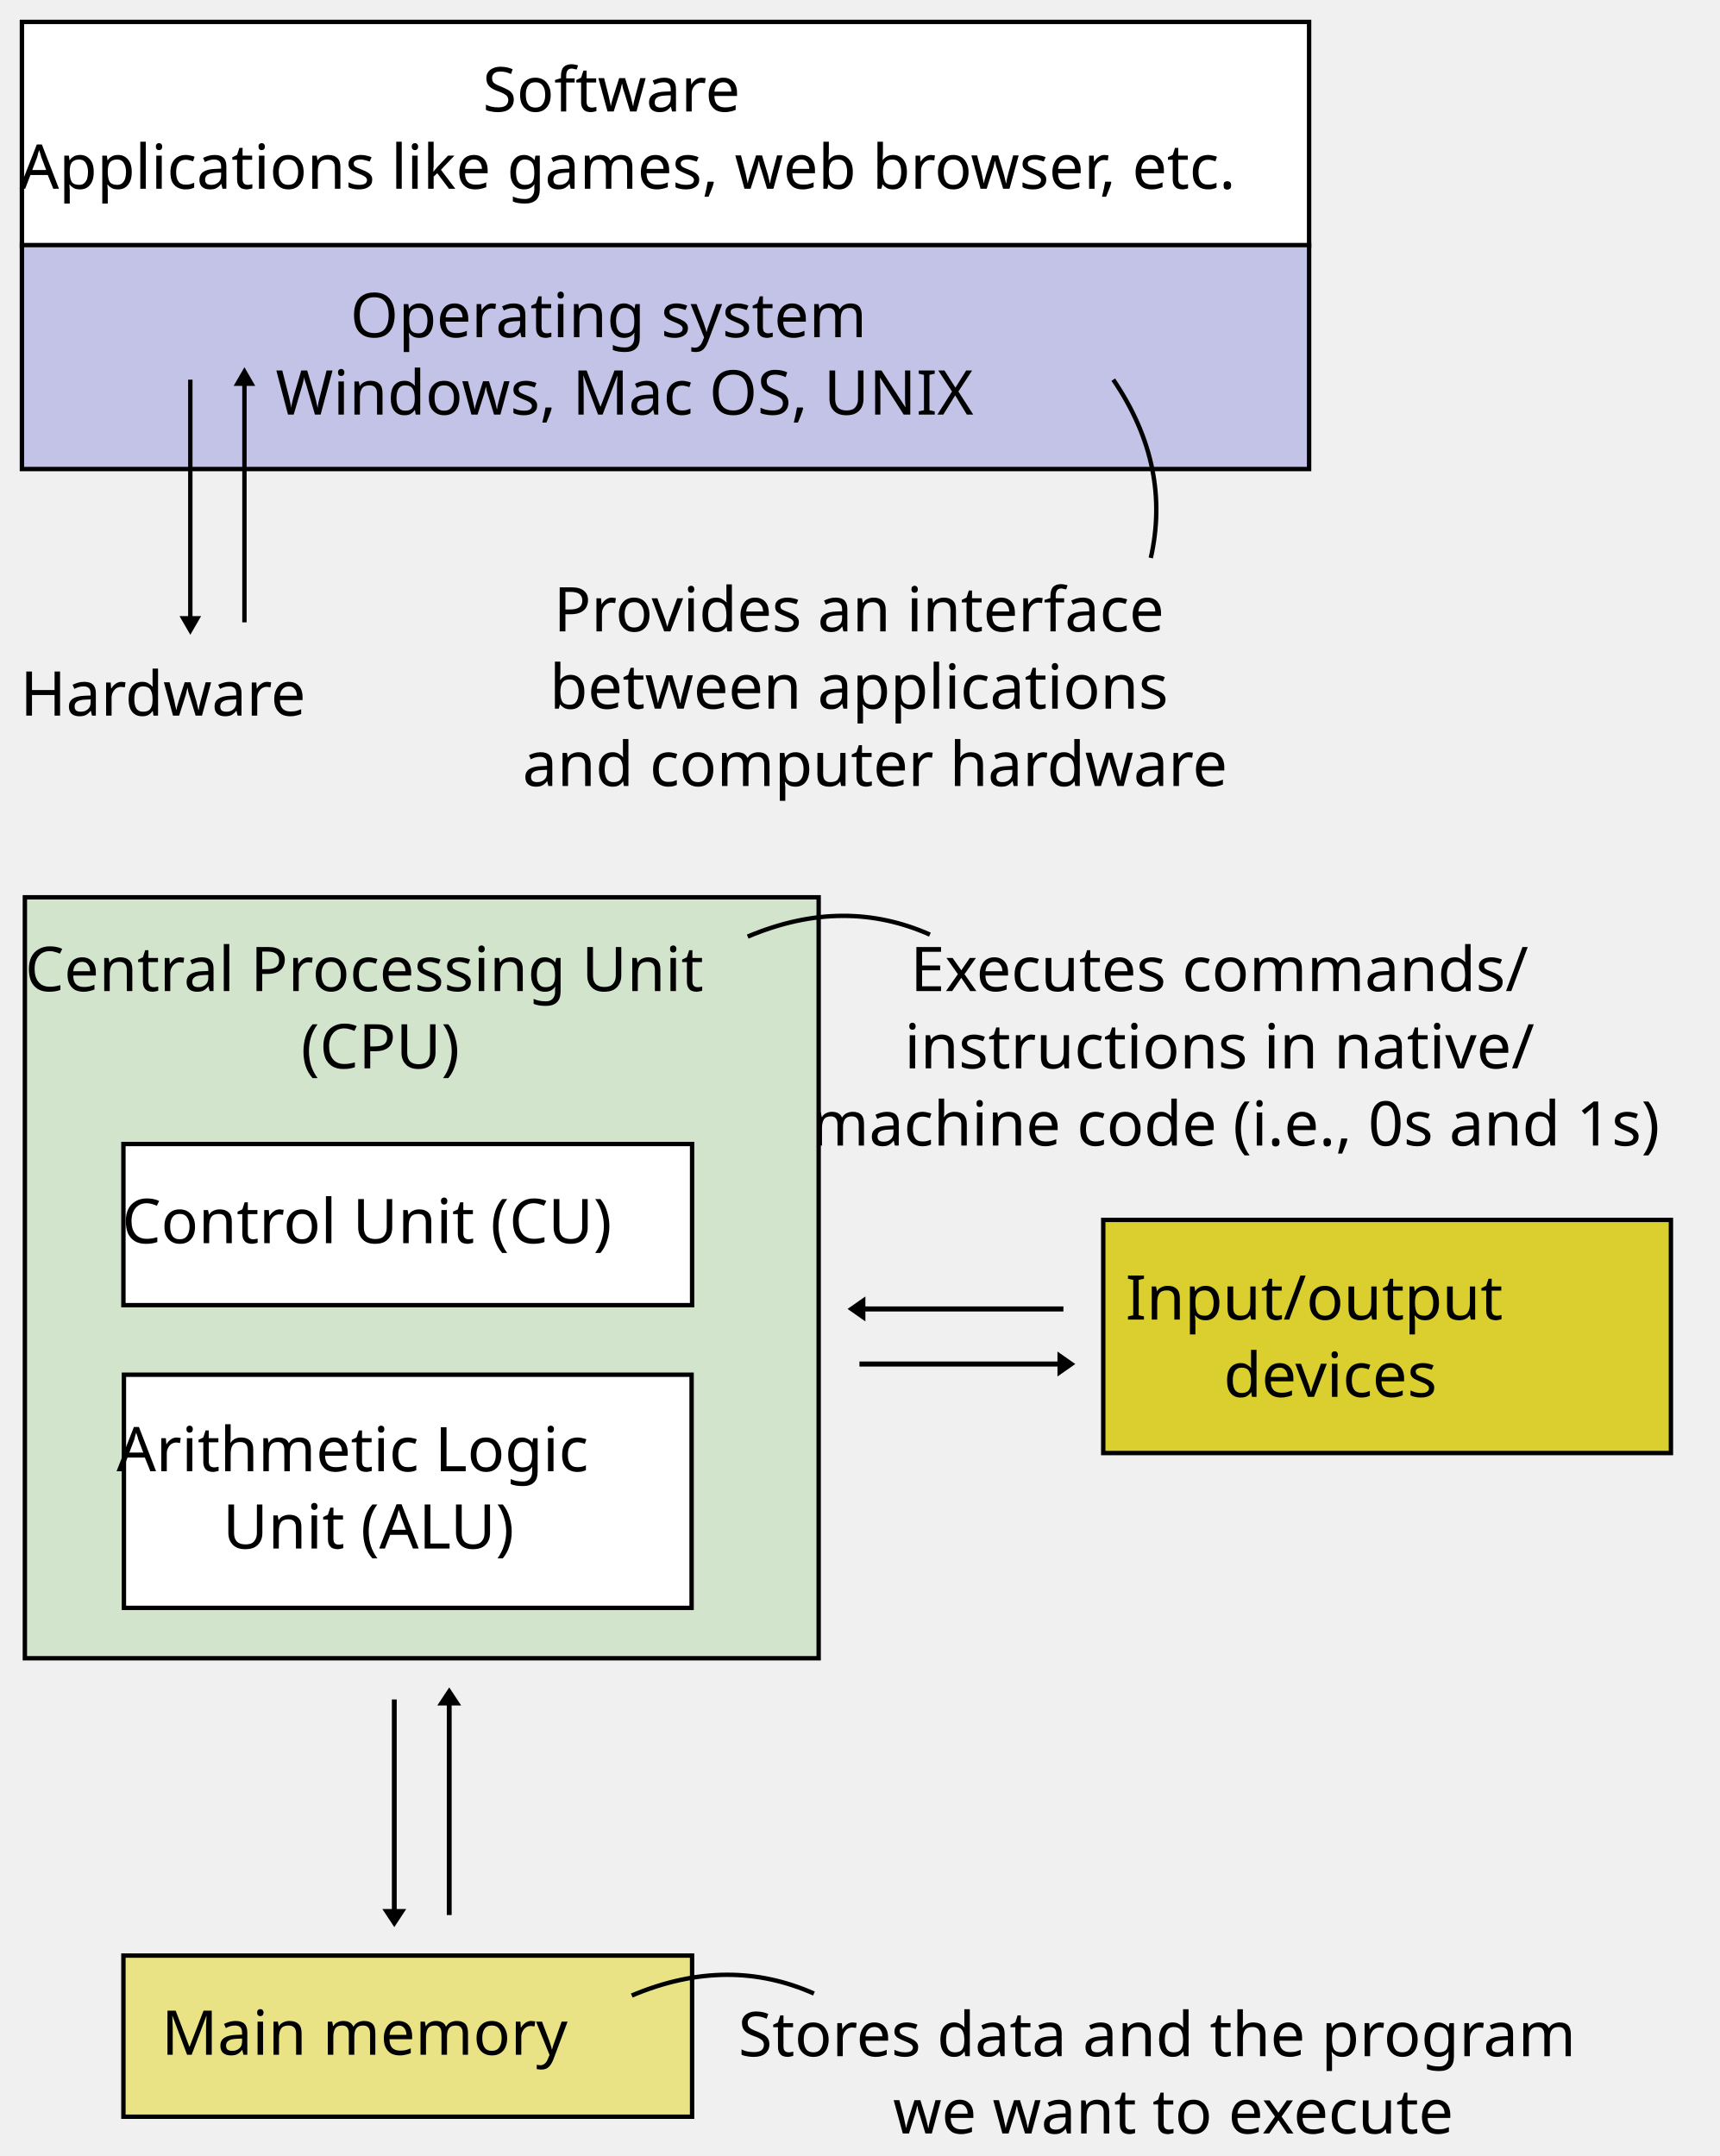
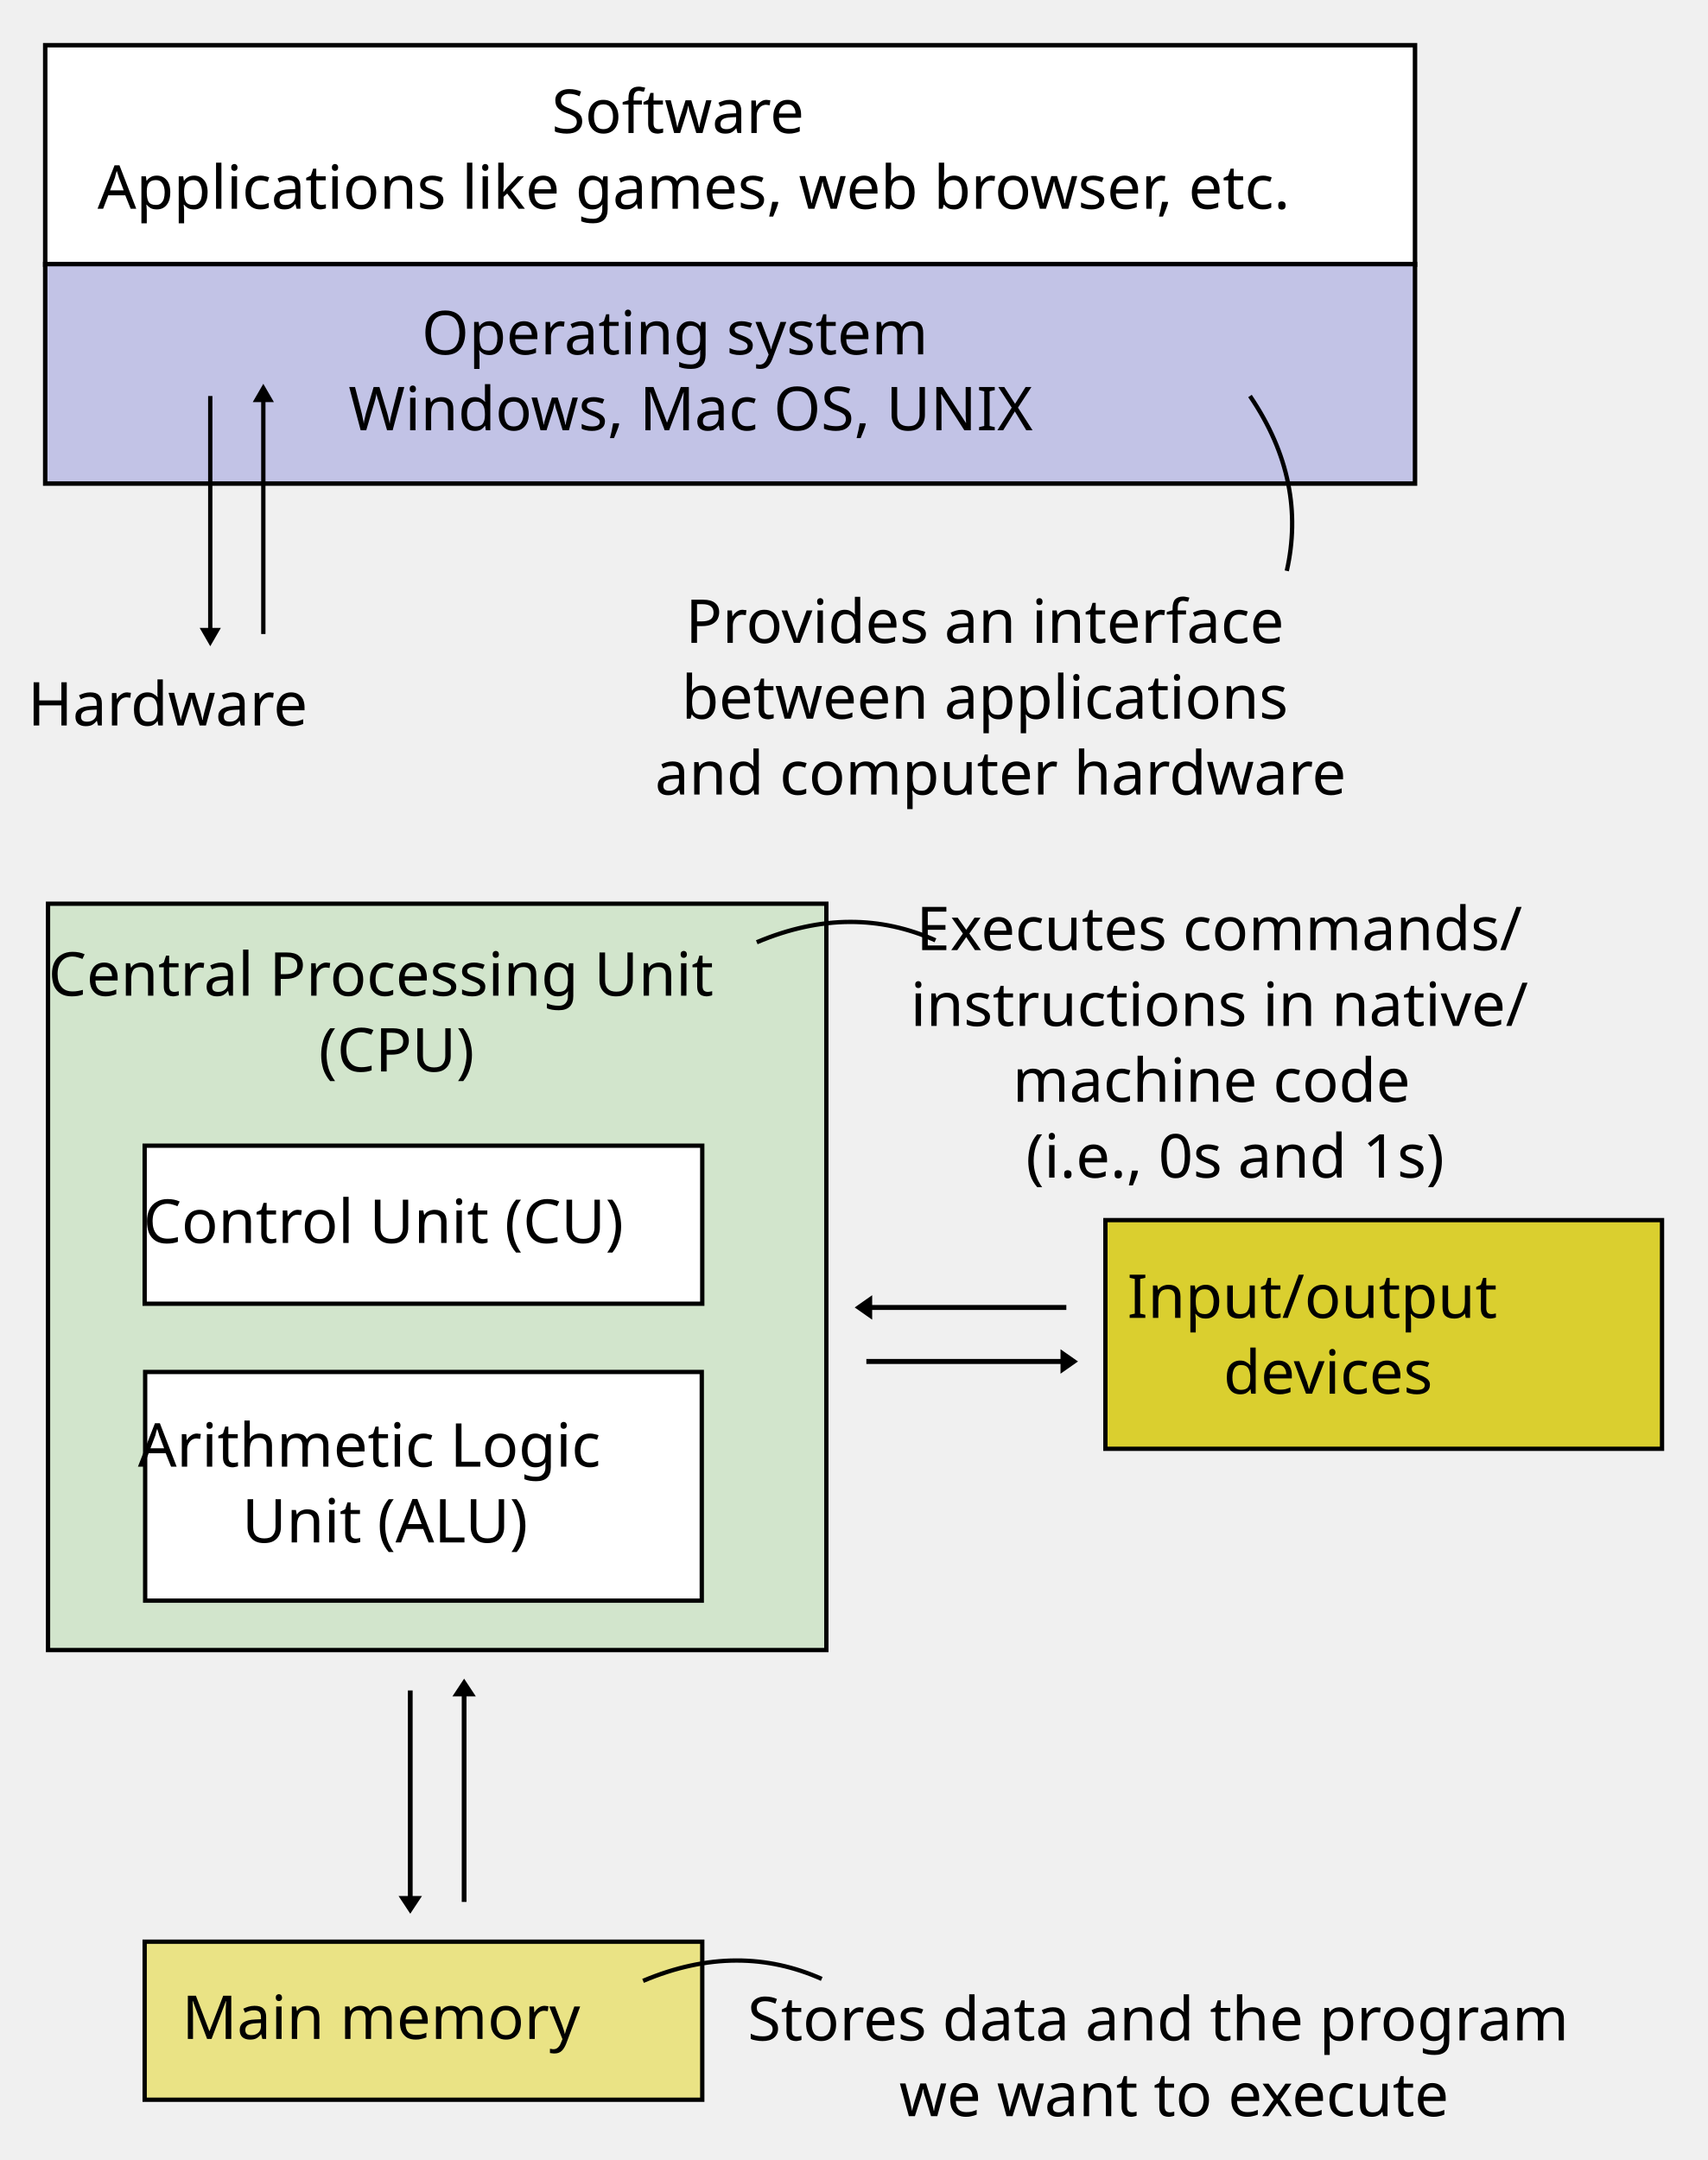
- <svg xmlns="http://www.w3.org/2000/svg" width="117.69mm" height="147.604mm" viewBox="0 0 117.69 147.604" version="1.1" id="svg5">
+ <svg xmlns="http://www.w3.org/2000/svg" width="119.171mm" height="150.772mm" viewBox="0 0 119.171 150.772" version="1.1" id="svg5">
  <defs id="defs2">
    <marker style="overflow:visible" id="TriangleInM" refX="0" refY="0" orient="auto">
      <path transform="scale(-0.4)" style="fill:context-stroke;fill-rule:evenodd;stroke:context-stroke;stroke-width:1pt" d="M 5.77,0 -2.88,5 V -5 Z" id="path1169" />
    </marker>
    <marker style="overflow:visible" id="TriangleOutM" refX="0" refY="0" orient="auto">
      <path transform="scale(0.4)" style="fill:context-stroke;fill-rule:evenodd;stroke:context-stroke;stroke-width:1pt" d="M 5.77,0 -2.88,5 V -5 Z" id="path1178" />
    </marker>
    <marker style="overflow:visible" id="marker1298" refX="0" refY="0" orient="auto">
      <path transform="scale(-0.6)" d="M 8.719,4.034 -2.207,0.016 8.719,-4.002 c -1.745,2.372 -1.735,5.617 -6e-7,8.035 z" style="fill:context-stroke;fill-rule:evenodd;stroke:context-stroke;stroke-width:0.625;stroke-linejoin:round" id="path1296" />
    </marker>
    <marker style="overflow:visible" id="Arrow2Mend" refX="0" refY="0" orient="auto">
      <path transform="scale(-0.6)" d="M 8.719,4.034 -2.207,0.016 8.719,-4.002 c -1.745,2.372 -1.735,5.617 -6e-7,8.035 z" style="fill:context-stroke;fill-rule:evenodd;stroke:context-stroke;stroke-width:0.625;stroke-linejoin:round" id="path1021" />
    </marker>
    <marker style="overflow:visible" id="marker1280" refX="0" refY="0" orient="auto">
      <path transform="scale(0.6)" d="M 8.719,4.034 -2.207,0.016 8.719,-4.002 c -1.745,2.372 -1.735,5.617 -6e-7,8.035 z" style="fill:context-stroke;fill-rule:evenodd;stroke:context-stroke;stroke-width:0.625;stroke-linejoin:round" id="path1278" />
    </marker>
    <marker style="overflow:visible" id="Arrow1Mstart" refX="0" refY="0" orient="auto">
      <path transform="matrix(0.4,0,0,0.4,4,0)" style="fill:context-stroke;fill-rule:evenodd;stroke:context-stroke;stroke-width:1pt" d="M 0,0 5,-5 -12.5,0 5,5 Z" id="path1000" />
    </marker>
    <marker style="overflow:visible" id="Arrow2Sstart" refX="0" refY="0" orient="auto">
      <path transform="matrix(0.3,0,0,0.3,-0.69,0)" d="M 8.719,4.034 -2.207,0.016 8.719,-4.002 c -1.745,2.372 -1.735,5.617 -6e-7,8.035 z" style="fill:context-stroke;fill-rule:evenodd;stroke:context-stroke;stroke-width:0.625;stroke-linejoin:round" id="path1024" />
    </marker>
    <marker style="overflow:visible" id="Arrow2Mstart" refX="0" refY="0" orient="auto">
      <path transform="scale(0.6)" d="M 8.719,4.034 -2.207,0.016 8.719,-4.002 c -1.745,2.372 -1.735,5.617 -6e-7,8.035 z" style="fill:context-stroke;fill-rule:evenodd;stroke:context-stroke;stroke-width:0.625;stroke-linejoin:round" id="path1018" />
    </marker>
    <marker style="overflow:visible" id="Arrow1Lstart" refX="0" refY="0" orient="auto">
      <path transform="matrix(0.8,0,0,0.8,10,0)" style="fill:context-stroke;fill-rule:evenodd;stroke:context-stroke;stroke-width:1pt" d="M 0,0 5,-5 -12.5,0 5,5 Z" id="path41828" />
    </marker>
  </defs>
-   <g id="layer1" transform="translate(-6.185924,-34.29783)">
-     <rect style="fill:#ffffff;stroke:#000000;stroke-width:0.3;stroke-miterlimit:4;stroke-dasharray:none" id="rect29607" width="88.104" height="15.332" x="7.686" y="35.798" />
-     <text xml:space="preserve" style="font-size:4.233px;line-height:1.25;font-family:sans-serif;letter-spacing:0px;stroke-width:0.265" x="51.89" y="41.929" id="text21350">
-       <tspan id="tspan21348" style="text-align:center;text-anchor:middle;stroke-width:0.265" x="51.89" y="41.929">Software</tspan>
-       <tspan style="text-align:center;text-anchor:middle;stroke-width:0.265" x="51.89" y="47.221" id="tspan30425">Applications like games, web browser, etc.</tspan>
+   <g id="layer1" transform="translate(-4.535156,-32.64783)">
+     <rect style="fill:#ffffff;stroke:#000000;stroke-width:0.312;stroke-miterlimit:4;stroke-dasharray:none" id="rect29607" width="95.621" height="15.319" x="7.692" y="35.804" />
+     <text xml:space="preserve" style="font-size:4.233px;line-height:1.25;font-family:sans-serif;letter-spacing:0px;stroke-width:0.265" x="55.715" y="41.929" id="text21350">
+       <tspan id="tspan21348" style="text-align:center;text-anchor:middle;stroke-width:0.265" x="55.715" y="41.929">Software</tspan>
+       <tspan style="text-align:center;text-anchor:middle;stroke-width:0.265" x="55.715" y="47.221" id="tspan30425">Applications like games, web browser, etc.</tspan>
    </text>
-     <rect style="fill:#c2c3e6;stroke:#000000;stroke-width:0.3;stroke-miterlimit:4;stroke-dasharray:none" id="rect24219" width="88.104" height="15.332" x="7.686" y="51.077" />
-     <text xml:space="preserve" style="font-size:4.233px;line-height:1.25;font-family:sans-serif;letter-spacing:0px;stroke-width:0.265" x="51.687" y="57.384" id="text24223">
-       <tspan id="tspan24221" style="text-align:center;text-anchor:middle;stroke-width:0.265" x="51.687" y="57.384">Operating system</tspan>
-       <tspan style="text-align:center;text-anchor:middle;stroke-width:0.265" x="51.687" y="62.676" id="tspan24409">Windows, Mac OS, UNIX</tspan>
+     <rect style="fill:#c2c3e6;stroke:#000000;stroke-width:0.312;stroke-miterlimit:4;stroke-dasharray:none" id="rect24219" width="95.622" height="15.321" x="7.691" y="51.082" />
+     <text xml:space="preserve" style="font-size:4.233px;line-height:1.25;font-family:sans-serif;letter-spacing:0px;stroke-width:0.265" x="55.498" y="57.384" id="text24223">
+       <tspan id="tspan24221" style="text-align:center;text-anchor:middle;stroke-width:0.265" x="55.498" y="57.384">Operating system</tspan>
+       <tspan style="text-align:center;text-anchor:middle;stroke-width:0.265" x="55.498" y="62.676" id="tspan24409">Windows, Mac OS, UNIX</tspan>
    </text>
-     <path style="fill:none;stroke:#000000;stroke-width:0.3;stroke-linecap:butt;stroke-linejoin:miter;stroke-miterlimit:4;stroke-dasharray:none;stroke-opacity:1" d="m 82.386,60.29 c 2.762,4.069 3.485,8.138 2.569,12.206" id="path39643" />
-     <text xml:space="preserve" style="font-size:4.233px;line-height:1.25;font-family:sans-serif;letter-spacing:0px;stroke-width:0.265" x="68.83" y="77.523" id="text34704">
-       <tspan style="text-align:center;text-anchor:middle;stroke-width:0.265" x="68.83" y="77.523" id="tspan34702">Provides an interface</tspan>
-       <tspan style="text-align:center;text-anchor:middle;stroke-width:0.265" x="68.83" y="82.814" id="tspan37166">between applications</tspan>
-       <tspan style="text-align:center;text-anchor:middle;stroke-width:0.265" x="68.83" y="88.106" id="tspan37168">and computer hardware</tspan>
-     </text>
-     <text xml:space="preserve" style="font-size:4.233px;line-height:1.25;font-family:sans-serif;letter-spacing:0px;stroke-width:0.265" x="20.096" y="83.291" id="text39940">
-       <tspan style="text-align:center;text-anchor:middle;stroke-width:0.265" x="20.096" y="83.291" id="tspan39938">Hardware</tspan>
-     </text>
-     <path style="fill:none;stroke:#000000;stroke-width:0.3;stroke-linecap:butt;stroke-linejoin:miter;stroke-miterlimit:4;stroke-dasharray:none;stroke-opacity:1;marker-end:url(#TriangleOutM)" d="M 19.213,60.29 V 76.904" id="path41746" />
-     <path style="fill:none;stroke:#000000;stroke-width:0.3;stroke-linecap:butt;stroke-linejoin:miter;stroke-miterlimit:4;stroke-dasharray:none;stroke-opacity:1;marker-start:url(#TriangleInM)" d="M 22.917,60.29 V 76.904" id="path1306" />
-     <text xml:space="preserve" style="font-size:4.233px;line-height:1.25;font-family:sans-serif;letter-spacing:0px;stroke-width:0.265" x="93.505" y="102.145" id="text7639">
-       <tspan style="text-align:center;text-anchor:middle;stroke-width:0.265" x="93.505" y="102.145" id="tspan7637">Executes commands/</tspan>
-       <tspan style="text-align:center;text-anchor:middle;stroke-width:0.265" x="93.505" y="107.436" id="tspan9126">instructions in native/</tspan>
-       <tspan style="text-align:center;text-anchor:middle;stroke-width:0.265" x="93.505" y="112.728" id="tspan9128">machine code (i.e., 0s and 1s)</tspan>
+     <g id="g965" transform="translate(9.406502,-1.0605225e-5)">
+       <path style="fill:none;stroke:#000000;stroke-width:0.3;stroke-linecap:butt;stroke-linejoin:miter;stroke-miterlimit:4;stroke-dasharray:none;stroke-opacity:1" d="m 82.386,60.29 c 2.762,4.069 3.485,8.138 2.569,12.206" id="path39643" />
+       <text xml:space="preserve" style="font-size:4.233px;line-height:1.25;font-family:sans-serif;letter-spacing:0px;stroke-width:0.265" x="68.83" y="77.523" id="text34704">
+         <tspan style="text-align:center;text-anchor:middle;stroke-width:0.265" x="68.83" y="77.523" id="tspan34702">Provides an interface</tspan>
+         <tspan style="text-align:center;text-anchor:middle;stroke-width:0.265" x="68.83" y="82.814" id="tspan37166">between applications</tspan>
+         <tspan style="text-align:center;text-anchor:middle;stroke-width:0.265" x="68.83" y="88.106" id="tspan37168">and computer hardware</tspan>
+       </text>
+     </g>
+     <g id="g958">
+       <text xml:space="preserve" style="font-size:4.233px;line-height:1.25;font-family:sans-serif;letter-spacing:0px;stroke-width:0.265" x="20.096" y="83.291" id="text39940">
+         <tspan style="text-align:center;text-anchor:middle;stroke-width:0.265" x="20.096" y="83.291" id="tspan39938">Hardware</tspan>
+       </text>
+       <path style="fill:none;stroke:#000000;stroke-width:0.3;stroke-linecap:butt;stroke-linejoin:miter;stroke-miterlimit:4;stroke-dasharray:none;stroke-opacity:1;marker-end:url(#TriangleOutM)" d="M 19.213,60.29 V 76.904" id="path41746" />
+       <path style="fill:none;stroke:#000000;stroke-width:0.3;stroke-linecap:butt;stroke-linejoin:miter;stroke-miterlimit:4;stroke-dasharray:none;stroke-opacity:1;marker-start:url(#TriangleInM)" d="M 22.917,60.29 V 76.904" id="path1306" />
+     </g>
+     <text xml:space="preserve" style="font-size:4.233px;line-height:1.25;font-family:sans-serif;letter-spacing:0px;stroke-width:0.265" x="93.505" y="98.97" id="text7639">
+       <tspan style="text-align:center;text-anchor:middle;stroke-width:0.265" x="93.505" y="98.97" id="tspan7637">Executes commands/</tspan>
+       <tspan style="text-align:center;text-anchor:middle;stroke-width:0.265" x="93.505" y="104.261" id="tspan9126">instructions in native/</tspan>
+       <tspan style="text-align:center;text-anchor:middle;stroke-width:0.265" x="93.505" y="109.553" id="tspan9128">machine code </tspan>
+       <tspan style="text-align:center;text-anchor:middle;stroke-width:0.265" x="93.505" y="114.845" id="tspan2017">(i.e., 0s and 1s)</tspan>
    </text>
    <rect style="fill:#d2e5cc;stroke:#000000;stroke-width:0.3;stroke-miterlimit:4;stroke-dasharray:none" id="rect1308" width="54.333" height="52.096" x="7.888" y="95.729" />
    <text xml:space="preserve" style="font-size:4.233px;line-height:1.25;font-family:sans-serif;letter-spacing:0px;stroke-width:0.265" x="34.972" y="102.145" id="text1312">
      <tspan id="tspan1310" style="text-align:center;text-anchor:middle;stroke-width:0.265" x="34.972" y="102.145">Central Processing Unit</tspan>
      <tspan style="text-align:center;text-anchor:middle;stroke-width:0.265" x="34.972" y="107.436" id="tspan1902">(CPU)</tspan>
    </text>
    <rect style="fill:#ffffff;stroke:#000000;stroke-width:0.3;stroke-miterlimit:4;stroke-dasharray:none" id="rect3082" width="38.925" height="11.032" x="14.633" y="112.619" />
    <text xml:space="preserve" style="font-size:4.233px;line-height:1.25;font-family:sans-serif;letter-spacing:0px;stroke-width:0.265" x="34.052" y="119.409" id="text3088">
      <tspan style="text-align:center;text-anchor:middle;stroke-width:0.265" x="34.052" y="119.409" id="tspan3086">Control Unit (CU)</tspan>
    </text>
    <rect style="fill:#ffffff;stroke:#000000;stroke-width:0.3;stroke-miterlimit:4;stroke-dasharray:none" id="rect5504" width="38.856" height="15.962" x="14.668" y="128.414" />
    <text xml:space="preserve" style="font-size:4.233px;line-height:1.25;font-family:sans-serif;letter-spacing:0px;stroke-width:0.3;stroke-miterlimit:4;stroke-dasharray:none" x="34.166" y="135.024" id="text5508">
      <tspan style="text-align:center;text-anchor:middle;stroke-width:0.3;stroke-miterlimit:4;stroke-dasharray:none" x="34.166" y="135.024" id="tspan5506">Arithmetic Logic</tspan>
      <tspan style="text-align:center;text-anchor:middle;stroke-width:0.3;stroke-miterlimit:4;stroke-dasharray:none" x="34.166" y="140.315" id="tspan5772">Unit (ALU)</tspan>
    </text>
    <path style="fill:none;stroke:#000000;stroke-width:0.3;stroke-linecap:butt;stroke-linejoin:miter;stroke-miterlimit:4;stroke-dasharray:none;stroke-opacity:1" d="m 57.363,98.42 c 4.53,-1.914 8.661,-1.83 12.473,-0.137" id="path7631" />
    <g id="g15630" transform="matrix(1.015016,0,0,0.8884261,2.392396,11.9257)" style="stroke-width:0.327;stroke-miterlimit:4;stroke-dasharray:none">
      <g id="g15623" transform="translate(-7.906356,-6.291692)" style="stroke-width:0.327;stroke-miterlimit:4;stroke-dasharray:none">
        <g id="g1390" style="stroke-width:0.327;stroke-miterlimit:4;stroke-dasharray:none">
          <path style="fill:none;stroke:#000000;stroke-width:0.327;stroke-linecap:butt;stroke-linejoin:miter;stroke-miterlimit:4;stroke-dasharray:none;stroke-opacity:1;marker-end:url(#TriangleOutM)" d="m 38.233,162.433 v 16.614" id="path13877" />
          <path style="fill:none;stroke:#000000;stroke-width:0.327;stroke-linecap:butt;stroke-linejoin:miter;stroke-miterlimit:4;stroke-dasharray:none;stroke-opacity:1;marker-start:url(#TriangleInM)" d="m 41.937,162.433 v 16.614" id="path13879" />
        </g>
      </g>
    </g>
    <text xml:space="preserve" style="font-size:4.233px;line-height:1.25;font-family:sans-serif;letter-spacing:0px;stroke-width:0.265" x="89.242" y="175.068" id="text15638">
      <tspan style="text-align:center;text-anchor:middle;stroke-width:0.265" x="89.242" y="175.068" id="tspan15636">Stores data and the program</tspan>
      <tspan style="text-align:center;text-anchor:middle;stroke-width:0.265" x="89.242" y="180.36" id="tspan27753">we want to execute</tspan>
    </text>
    <rect style="fill:#eae385;stroke:#000000;stroke-width:0.3;stroke-miterlimit:4;stroke-dasharray:none" id="rect15722" width="38.925" height="11.032" x="14.633" y="168.181" />
    <text xml:space="preserve" style="font-size:4.233px;line-height:1.25;font-family:sans-serif;letter-spacing:0px;stroke-width:0.265" x="33.891" y="174.971" id="text15726">
      <tspan style="text-align:center;text-anchor:middle;stroke-width:0.265" x="33.891" y="174.971" id="tspan15724">Main memory</tspan>
    </text>
    <path style="fill:none;stroke:#000000;stroke-width:0.3;stroke-linecap:butt;stroke-linejoin:miter;stroke-miterlimit:4;stroke-dasharray:none;stroke-opacity:1" d="m 49.426,170.917 c 4.53,-1.914 8.661,-1.83 12.473,-0.137" id="path15640" />
    <g id="g31649" transform="matrix(0.8402503,0,0,1.018088,11.65219,-2.275417)" style="stroke-width:0.341;stroke-miterlimit:4;stroke-dasharray:none">
      <g id="g31635" transform="rotate(-90,32.66926,125.3048)" style="stroke-width:0.341;stroke-miterlimit:4;stroke-dasharray:none">
        <g id="g31633" transform="translate(-7.906356,-6.291692)" style="stroke-width:0.341;stroke-miterlimit:4;stroke-dasharray:none">
          <g id="g1394" style="stroke-width:0.341;stroke-miterlimit:4;stroke-dasharray:none">
            <path style="fill:none;stroke:#000000;stroke-width:0.341;stroke-linecap:butt;stroke-linejoin:miter;stroke-miterlimit:4;stroke-dasharray:none;stroke-opacity:1;marker-end:url(#TriangleOutM)" d="m 38.233,162.433 v 16.614" id="path31629" />
            <path style="fill:none;stroke:#000000;stroke-width:0.341;stroke-linecap:butt;stroke-linejoin:miter;stroke-miterlimit:4;stroke-dasharray:none;stroke-opacity:1;marker-start:url(#TriangleInM)" d="m 41.937,162.433 v 16.614" id="path31631" />
          </g>
        </g>
      </g>
    </g>
    <g id="g37359" transform="translate(-2.64584,-0.305534)">
      <rect style="fill:#dacf2f;stroke:#000000;stroke-width:0.3;stroke-miterlimit:4;stroke-dasharray:none" id="rect35665" width="38.856" height="15.962" x="84.346" y="118.12" />
      <text xml:space="preserve" style="font-size:4.233px;line-height:1.25;font-family:sans-serif;letter-spacing:0px;stroke-width:0.3;stroke-miterlimit:4;stroke-dasharray:none" x="103.736" y="124.945" id="text35671">
        <tspan style="text-align:center;text-anchor:middle;stroke-width:0.3;stroke-miterlimit:4;stroke-dasharray:none" x="103.736" y="124.945" id="tspan35669">Input/output</tspan>
        <tspan style="text-align:center;text-anchor:middle;stroke-width:0.3;stroke-miterlimit:4;stroke-dasharray:none" x="103.736" y="130.237" id="tspan35817">devices</tspan>
      </text>
    </g>
  </g>
</svg>
